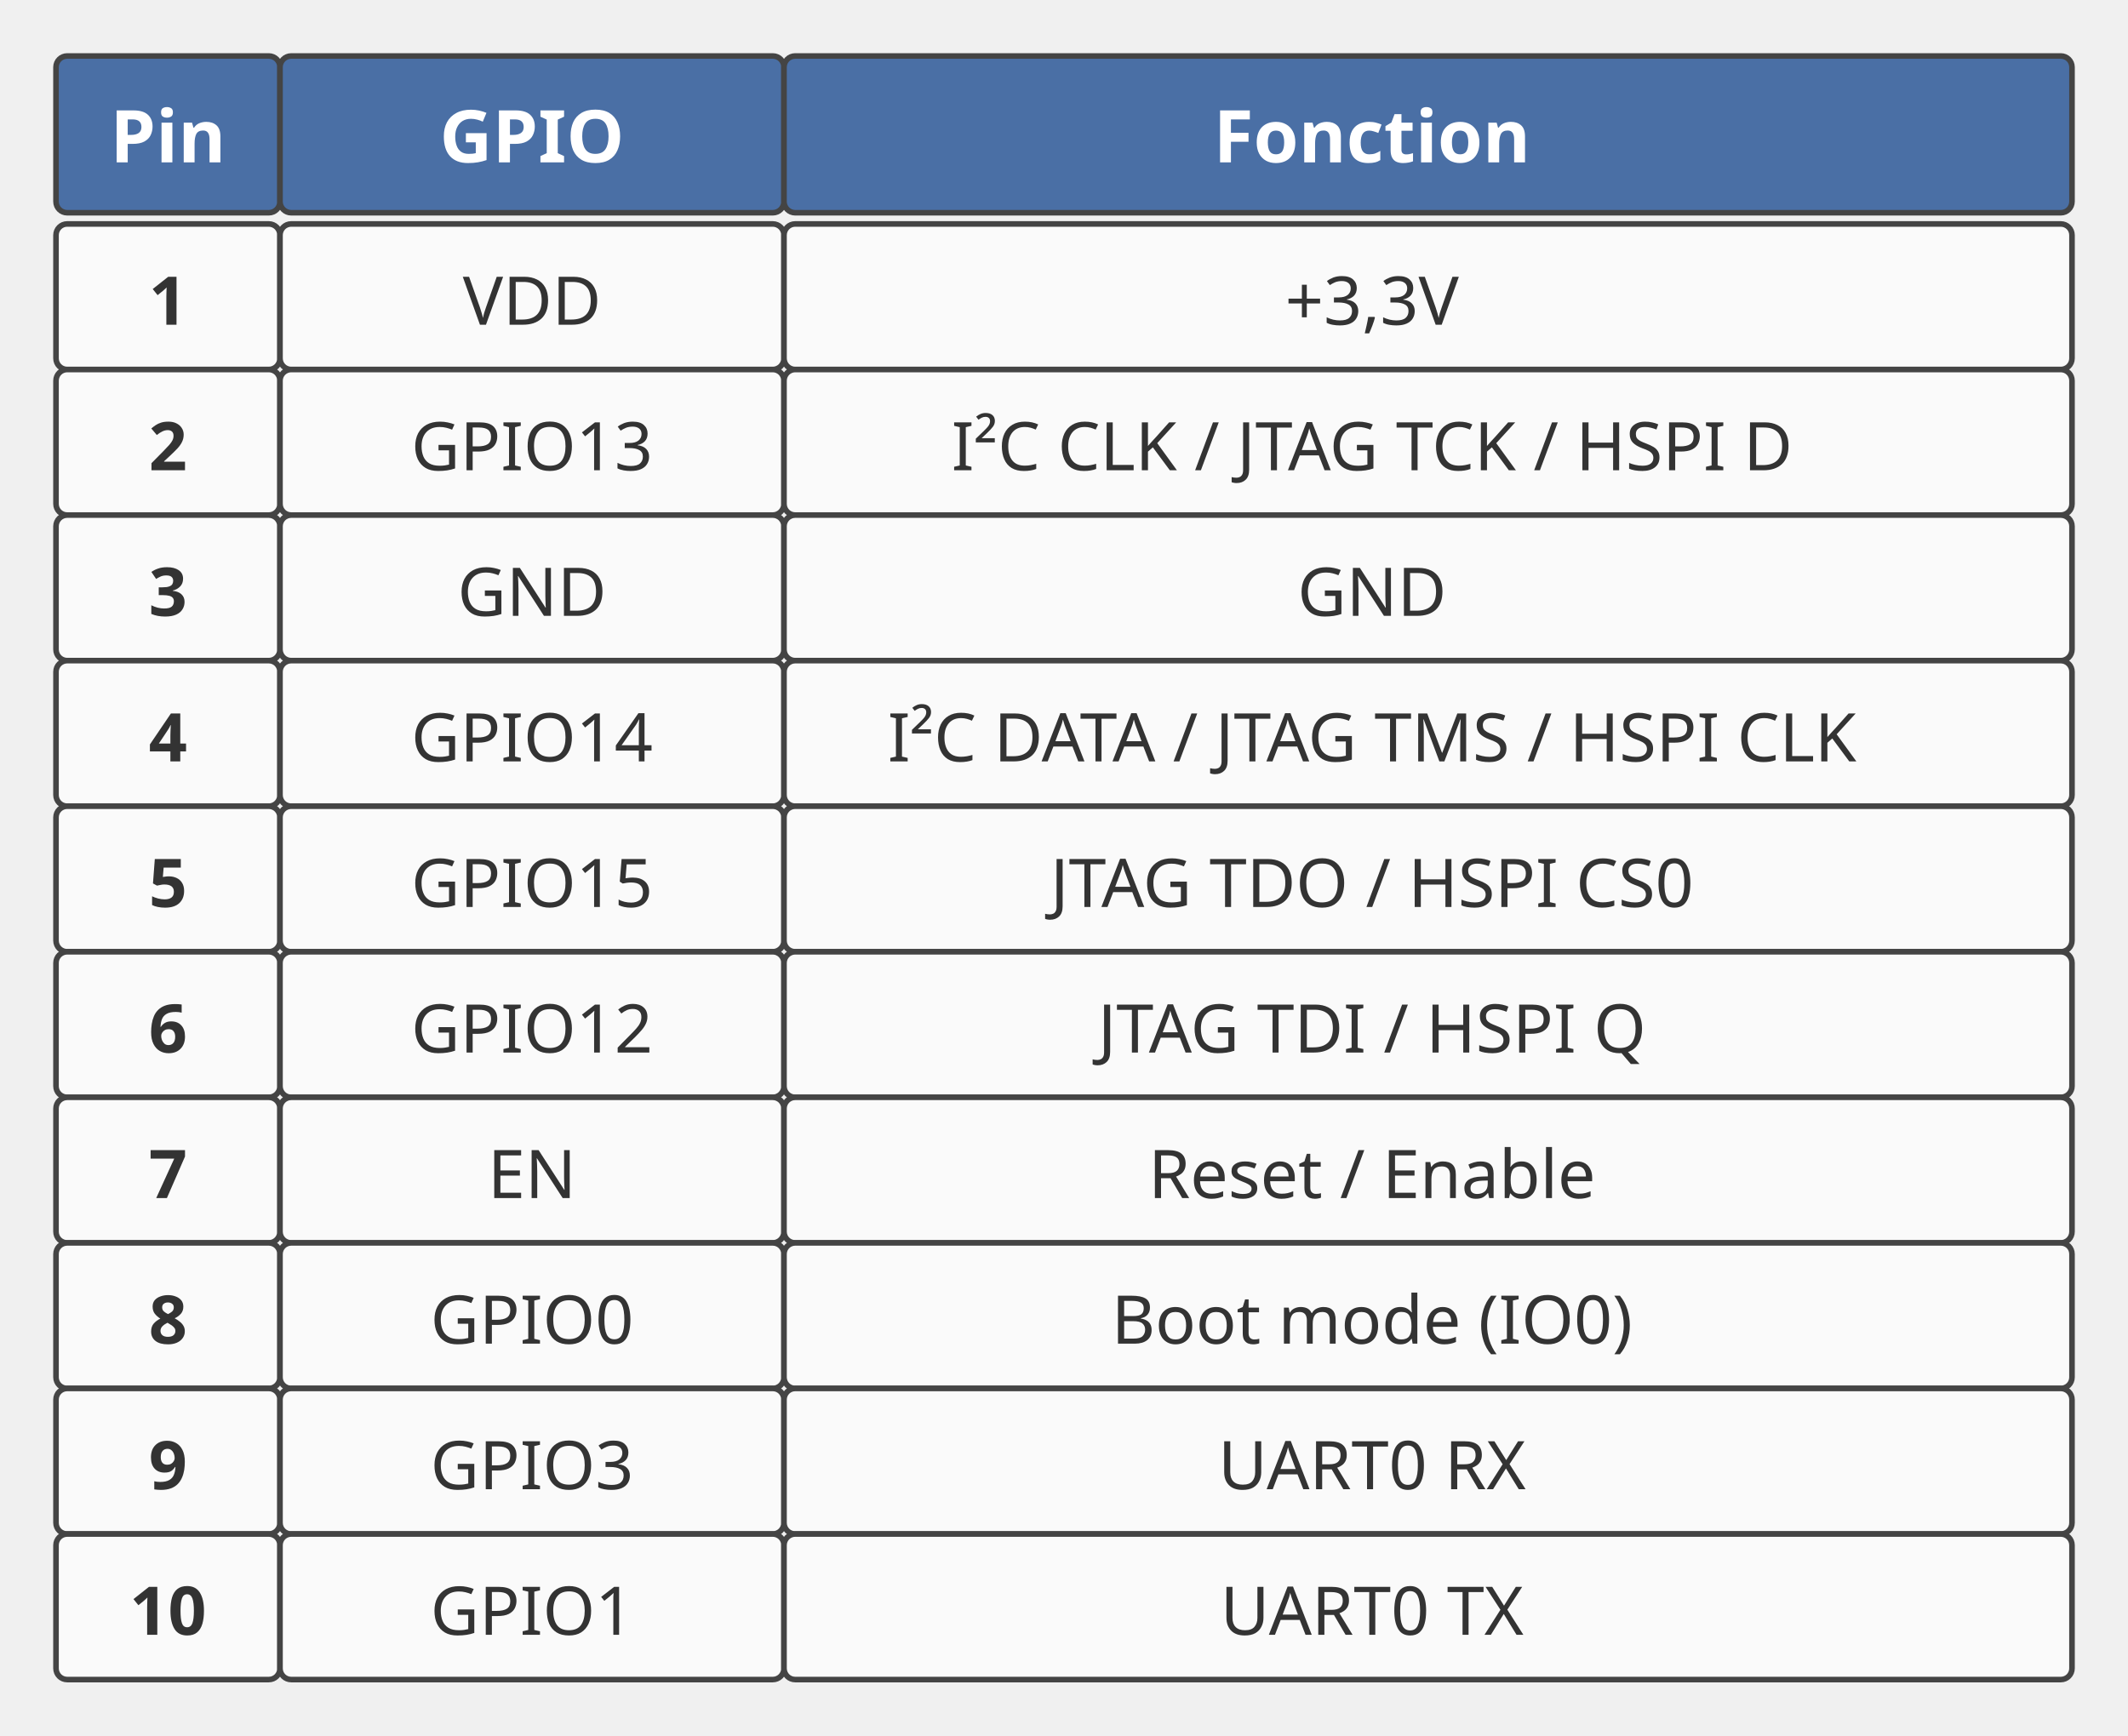
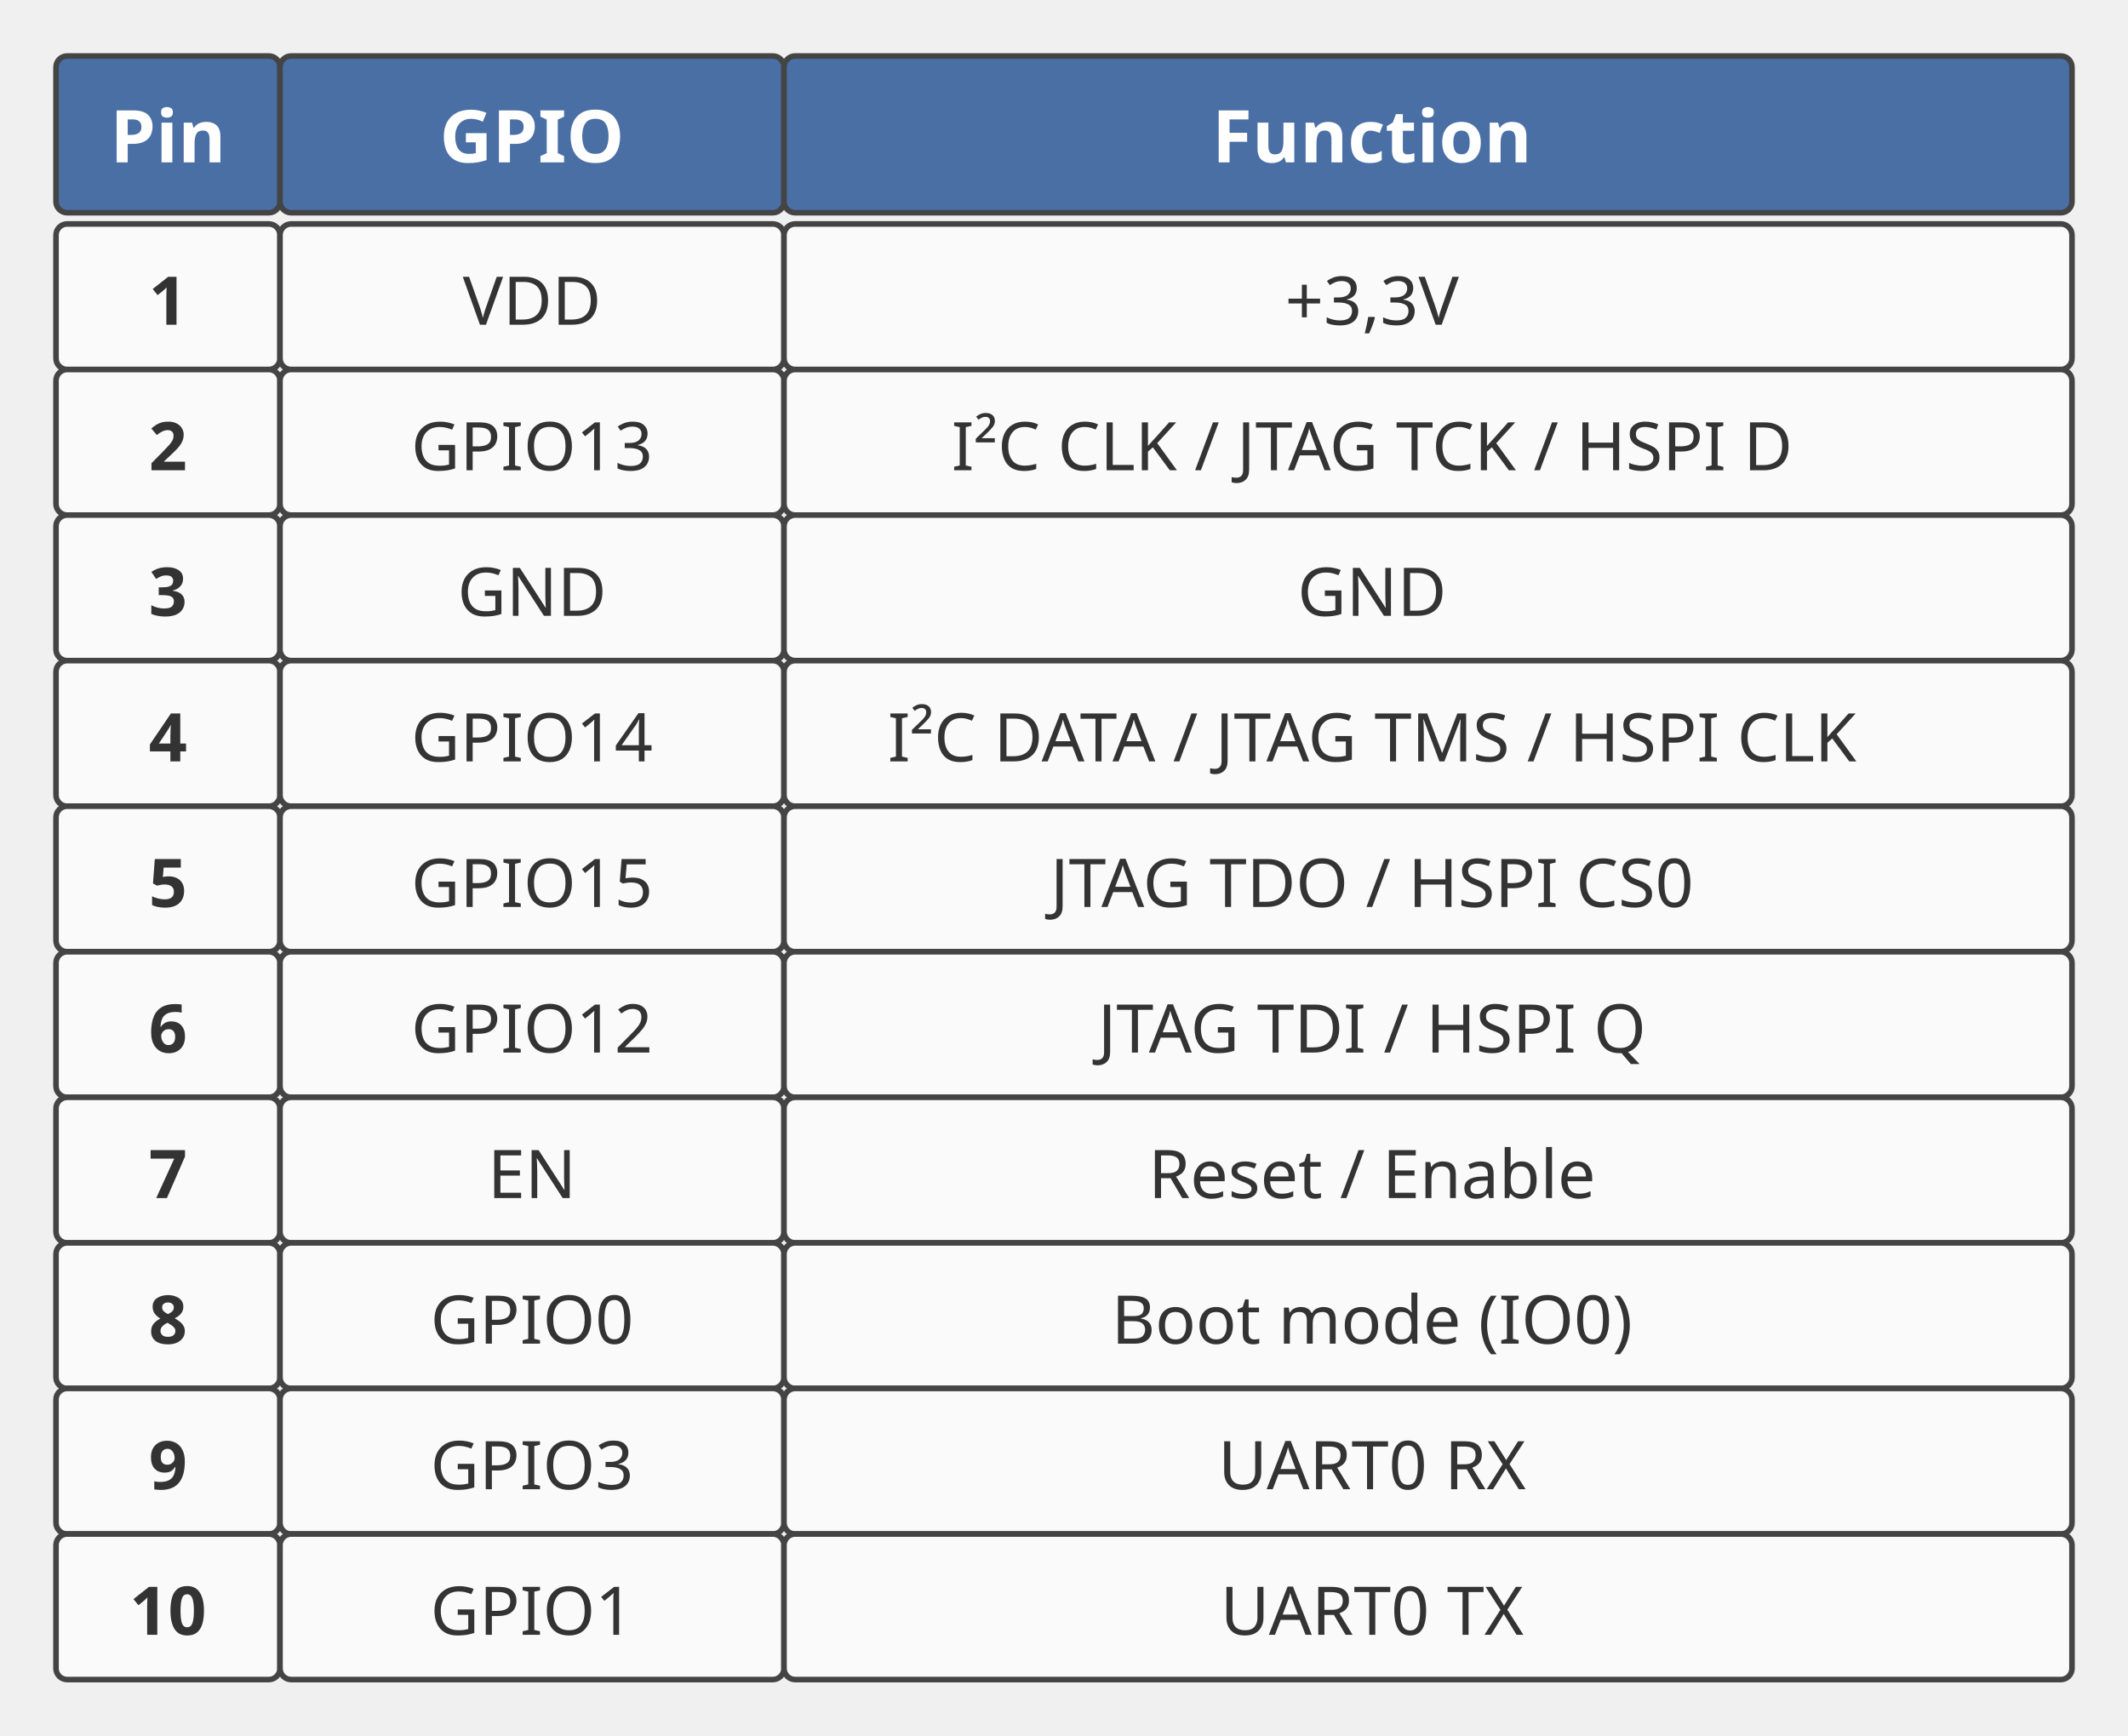
<svg xmlns="http://www.w3.org/2000/svg" width="380" height="310">
  <style>
    .header { font: bold 13px sans-serif; fill: #fff; }
    .cell { font: 12px sans-serif; fill: #333; }
    .pin { font: bold 12px sans-serif; fill: #333; }
    .box { stroke: #444; fill: #fafafa; rx: 2; }
    .headbox { stroke: #444; fill: #4a6fa5; rx: 2; }
  </style>
  <rect x="10" y="10" width="40" height="28" class="headbox" />
  <text x="30" y="29" text-anchor="middle" class="header">Pin</text>
  <rect x="50" y="10" width="90" height="28" class="headbox" />
  <text x="95" y="29" text-anchor="middle" class="header">GPIO</text>
  <rect x="140" y="10" width="230" height="28" class="headbox" />
-   <text x="245" y="29" text-anchor="middle" class="header">Fonction</text>
+   <text x="245" y="29" text-anchor="middle" class="header">Function</text>
  <rect x="10" y="40" width="40" height="26" class="box" />
  <text x="30" y="58" text-anchor="middle" class="pin">1</text>
  <rect x="50" y="40" width="90" height="26" class="box" />
  <text x="95" y="58" text-anchor="middle" class="cell">VDD</text>
  <rect x="140" y="40" width="230" height="26" class="box" />
  <text x="245" y="58" text-anchor="middle" class="cell">+3,3V</text>
  <rect x="10" y="66" width="40" height="26" class="box" />
  <text x="30" y="84" text-anchor="middle" class="pin">2</text>
  <rect x="50" y="66" width="90" height="26" class="box" />
  <text x="95" y="84" text-anchor="middle" class="cell">GPIO13</text>
  <rect x="140" y="66" width="230" height="26" class="box" />
  <text x="245" y="84" text-anchor="middle" class="cell">I²C CLK / JTAG TCK / HSPI D</text>
  <rect x="10" y="92" width="40" height="26" class="box" />
  <text x="30" y="110" text-anchor="middle" class="pin">3</text>
  <rect x="50" y="92" width="90" height="26" class="box" />
  <text x="95" y="110" text-anchor="middle" class="cell">GND</text>
  <rect x="140" y="92" width="230" height="26" class="box" />
  <text x="245" y="110" text-anchor="middle" class="cell">GND</text>
  <rect x="10" y="118" width="40" height="26" class="box" />
  <text x="30" y="136" text-anchor="middle" class="pin">4</text>
  <rect x="50" y="118" width="90" height="26" class="box" />
  <text x="95" y="136" text-anchor="middle" class="cell">GPIO14</text>
  <rect x="140" y="118" width="230" height="26" class="box" />
  <text x="245" y="136" text-anchor="middle" class="cell">I²C DATA / JTAG TMS / HSPI CLK</text>
  <rect x="10" y="144" width="40" height="26" class="box" />
  <text x="30" y="162" text-anchor="middle" class="pin">5</text>
  <rect x="50" y="144" width="90" height="26" class="box" />
  <text x="95" y="162" text-anchor="middle" class="cell">GPIO15</text>
  <rect x="140" y="144" width="230" height="26" class="box" />
  <text x="245" y="162" text-anchor="middle" class="cell">JTAG TDO / HSPI CS0</text>
  <rect x="10" y="170" width="40" height="26" class="box" />
  <text x="30" y="188" text-anchor="middle" class="pin">6</text>
  <rect x="50" y="170" width="90" height="26" class="box" />
  <text x="95" y="188" text-anchor="middle" class="cell">GPIO12</text>
  <rect x="140" y="170" width="230" height="26" class="box" />
  <text x="245" y="188" text-anchor="middle" class="cell">JTAG TDI / HSPI Q</text>
  <rect x="10" y="196" width="40" height="26" class="box" />
  <text x="30" y="214" text-anchor="middle" class="pin">7</text>
  <rect x="50" y="196" width="90" height="26" class="box" />
  <text x="95" y="214" text-anchor="middle" class="cell">EN</text>
  <rect x="140" y="196" width="230" height="26" class="box" />
  <text x="245" y="214" text-anchor="middle" class="cell">Reset / Enable</text>
  <rect x="10" y="222" width="40" height="26" class="box" />
  <text x="30" y="240" text-anchor="middle" class="pin">8</text>
  <rect x="50" y="222" width="90" height="26" class="box" />
  <text x="95" y="240" text-anchor="middle" class="cell">GPIO0</text>
  <rect x="140" y="222" width="230" height="26" class="box" />
  <text x="245" y="240" text-anchor="middle" class="cell">Boot mode (IO0)</text>
  <rect x="10" y="248" width="40" height="26" class="box" />
  <text x="30" y="266" text-anchor="middle" class="pin">9</text>
  <rect x="50" y="248" width="90" height="26" class="box" />
  <text x="95" y="266" text-anchor="middle" class="cell">GPIO3</text>
  <rect x="140" y="248" width="230" height="26" class="box" />
  <text x="245" y="266" text-anchor="middle" class="cell">UART0 RX</text>
  <rect x="10" y="274" width="40" height="26" class="box" />
  <text x="30" y="292" text-anchor="middle" class="pin">10</text>
  <rect x="50" y="274" width="90" height="26" class="box" />
  <text x="95" y="292" text-anchor="middle" class="cell">GPIO1</text>
  <rect x="140" y="274" width="230" height="26" class="box" />
  <text x="245" y="292" text-anchor="middle" class="cell">UART0 TX</text>
</svg>
